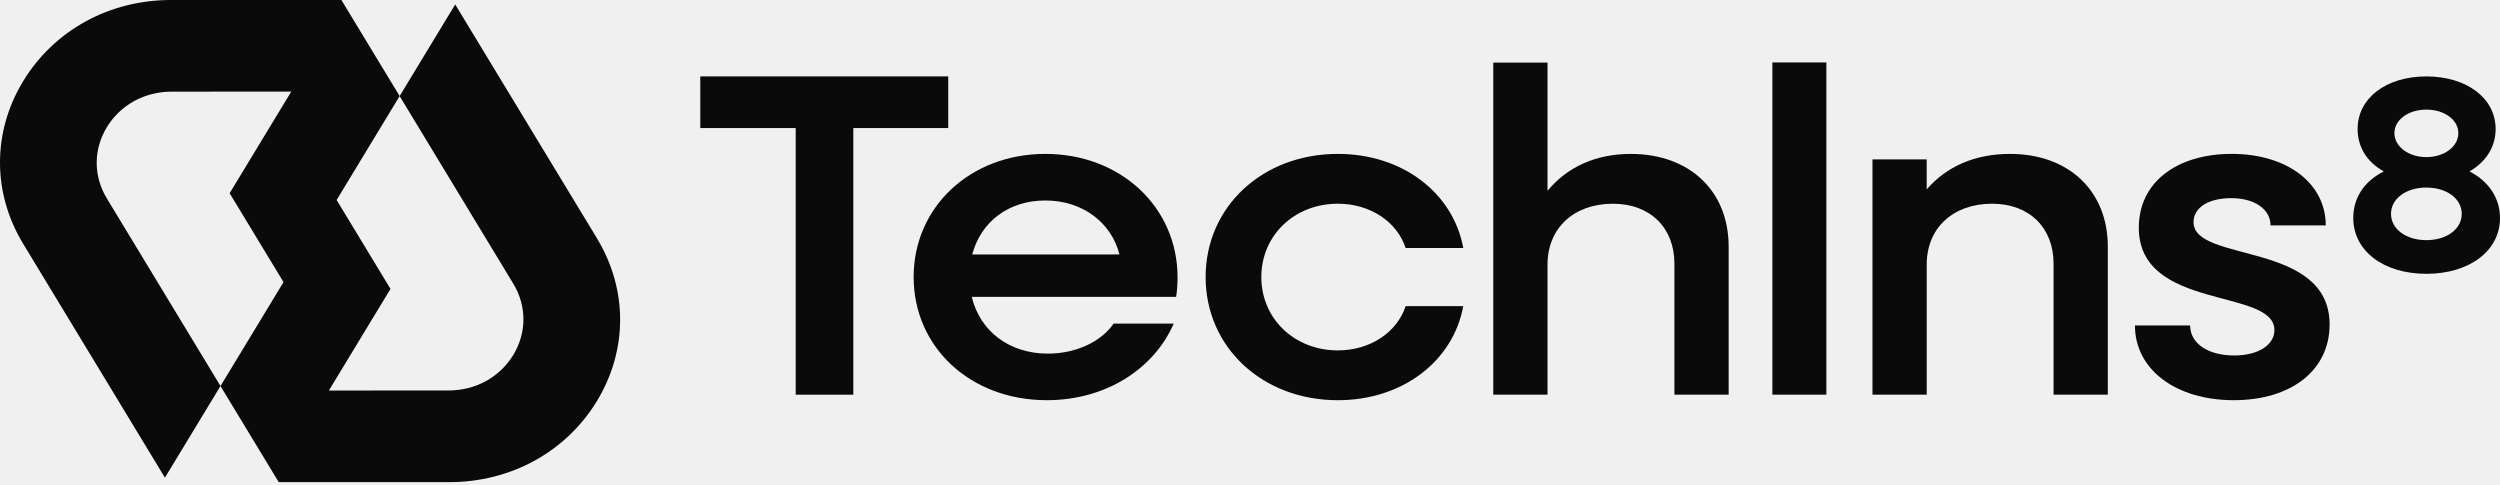
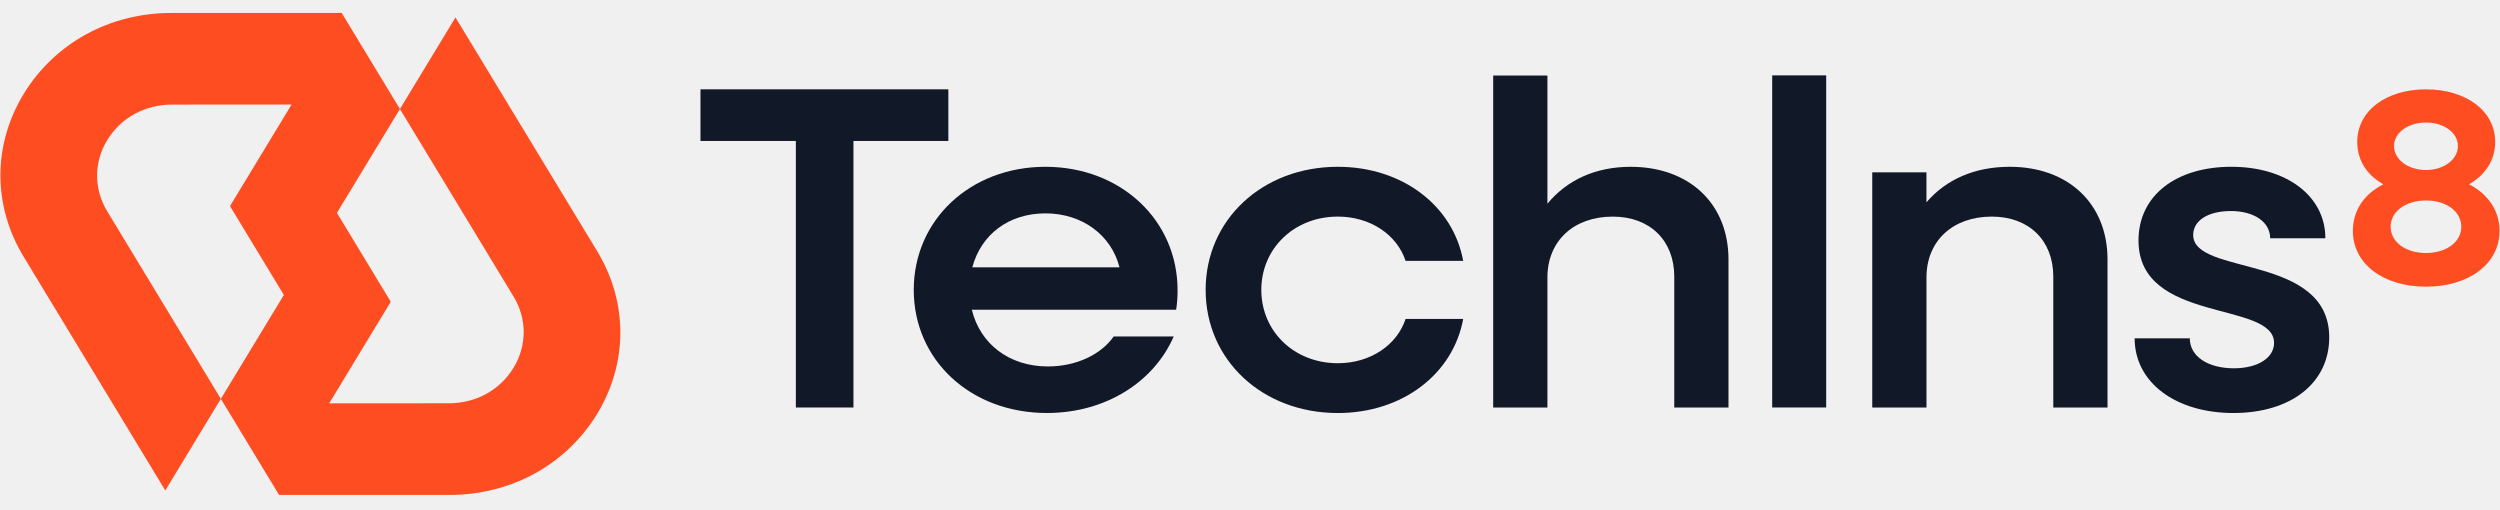
- <svg xmlns="http://www.w3.org/2000/svg" width="630" height="122" viewBox="0 0 630 122" fill="none">
-   <path d="M200.515 32.271H176.474V19.252H238.958V32.271H215.038V99.46H200.515V32.271Z" fill="#0A0A0A" />
-   <path d="M230.236 69.817C230.236 52.15 244.513 38.781 263.428 38.781C282.343 38.781 296.746 52.15 296.746 69.931C296.746 71.559 296.626 73.301 296.379 74.814H244.88C246.955 83.415 254.277 89.111 264.042 89.111C271.243 89.111 277.464 86.091 280.64 81.553H295.771C290.766 93.059 278.565 100.847 263.795 100.847C244.513 100.847 230.236 87.478 230.236 69.811V69.817ZM245 64.121H282.102C280.027 55.983 272.705 50.522 263.428 50.522C254.151 50.522 247.196 55.869 245 64.121Z" fill="#0A0A0A" />
-   <path d="M303.818 69.817C303.818 52.15 318.095 38.781 337.136 38.781C353.368 38.781 366.183 48.545 368.745 62.493H354.222C352.026 55.869 345.312 51.336 337.136 51.336C326.151 51.336 317.854 59.358 317.854 69.817C317.854 80.275 326.151 88.297 337.136 88.297C345.312 88.297 352.026 83.764 354.222 77.14H368.745C366.183 91.088 353.368 100.852 337.136 100.852C318.101 100.852 303.818 87.483 303.818 69.817Z" fill="#0A0A0A" />
-   <path d="M376.307 15.771H389.975V48.085C394.981 42.04 402.182 38.785 410.966 38.785C425.73 38.785 435.621 48.085 435.621 62.148V99.464H421.952V66.451C421.952 57.386 415.851 51.34 406.454 51.34C396.569 51.34 389.975 57.5 389.975 66.686V99.464H376.307V15.771Z" fill="#0A0A0A" />
-   <path d="M446.637 15.736H460.248V99.456H446.637V15.736Z" fill="#0A0A0A" />
-   <path d="M471.856 40.173H485.525V47.732C490.531 41.921 497.726 38.781 506.516 38.781C521.28 38.781 531.17 48.081 531.17 62.144V99.46H517.502V66.447C517.502 57.382 511.401 51.336 502.004 51.336C492.119 51.336 485.531 57.496 485.531 66.682V99.46H471.862V40.179L471.856 40.173Z" fill="#0A0A0A" />
-   <path d="M537.999 82.024H551.914C551.914 86.557 556.432 89.577 563.02 89.577C569.121 89.577 573.152 86.901 573.152 83.182C573.152 72.489 538.979 78.414 538.979 57.378C538.979 45.871 548.618 38.777 562.413 38.777C576.208 38.777 586.087 46.1 586.087 56.793H572.171C572.171 52.725 568.146 49.934 562.286 49.934C556.427 49.934 552.769 52.375 552.769 55.98C552.769 66.323 587.061 60.627 587.061 81.784C587.061 93.29 577.417 100.848 562.9 100.848C548.383 100.848 538.005 93.175 538.005 82.018L537.999 82.024Z" fill="#0A0A0A" />
-   <path d="M593.019 54.94C593.019 49.822 595.828 45.639 600.707 43.198C596.556 40.872 594.119 37.153 594.119 32.505C594.119 24.718 601.321 19.256 611.446 19.256C621.572 19.256 628.899 24.718 628.899 32.505C628.899 37.153 626.336 40.877 622.311 43.198C627.07 45.639 630 49.822 630 54.94C630 63.191 622.311 69.002 611.452 69.002C600.593 69.002 593.024 63.191 593.024 54.94H593.019ZM620.356 53.891C620.356 50.057 616.572 47.267 611.446 47.267C606.32 47.267 602.536 50.057 602.536 53.891C602.536 57.725 606.32 60.515 611.446 60.515C616.572 60.515 620.356 57.725 620.356 53.891ZM619.502 33.548C619.502 30.179 615.964 27.623 611.446 27.623C606.928 27.623 603.391 30.179 603.391 33.548C603.391 36.918 606.928 39.594 611.446 39.594C615.964 39.594 619.502 36.918 619.502 33.548Z" fill="#0A0A0A" />
-   <path d="M150.443 60.067L114.711 1.12L100.71 24.215L129.349 71.487C132.755 77.112 132.76 83.818 129.349 89.438C127.675 92.195 125.301 94.473 122.48 96.024C119.653 97.58 116.385 98.399 113.025 98.399L82.878 98.41L98.405 72.803L84.828 50.401L100.71 24.209L86.032 4.73563e-05H43.076C35.45 -0.011 28.002 1.868 21.535 5.423C15.073 8.973 9.649 14.172 5.836 20.452C-1.944 33.28 -1.944 48.593 5.83 61.422L41.562 120.37L55.563 97.274L26.924 50.002C23.518 44.377 23.513 37.671 26.924 32.057C28.598 29.299 30.972 27.022 33.793 25.471C36.62 23.915 39.888 23.095 43.248 23.095L73.395 23.084L57.868 48.692L71.445 71.094L55.563 97.285L70.241 121.5H113.197C120.823 121.511 128.271 119.632 134.739 116.077C141.2 112.527 146.624 107.328 150.437 101.048C158.218 88.22 158.218 72.907 150.443 60.078V60.067Z" fill="#0A0A0A" />
+ <svg xmlns="http://www.w3.org/2000/svg" width="152" height="31" viewBox="0 0 152 31" fill="none">
+   <g clip-path="url(#clip0_53_140)">
+     <g clip-path="url(#clip1_53_140)">
+       <path d="M48.388 8.571H42.589V5.431H57.66V8.571H51.89V24.776H48.388V8.571Z" fill="#111827" />
+       <path d="M55.556 17.626C55.556 13.365 59 10.141 63.562 10.141C68.124 10.141 71.597 13.365 71.597 17.654C71.597 18.047 71.569 18.467 71.509 18.832H59.088C59.589 20.906 61.355 22.28 63.71 22.28C65.447 22.28 66.947 21.552 67.713 20.457H71.362C70.155 23.232 67.212 25.11 63.65 25.11C59 25.11 55.556 21.886 55.556 17.625V17.626ZM59.117 16.253H68.066C67.565 14.29 65.799 12.973 63.562 12.973C61.324 12.973 59.647 14.262 59.117 16.253Z" fill="#111827" />
+       <path d="M73.303 17.626C73.303 13.365 76.746 10.141 81.339 10.141C85.254 10.141 88.344 12.496 88.962 15.86H85.46C84.93 14.262 83.311 13.169 81.339 13.169C78.689 13.169 76.688 15.104 76.688 17.626C76.688 20.149 78.689 22.084 81.339 22.084C83.311 22.084 84.93 20.99 85.46 19.393H88.962C88.344 22.757 85.254 25.112 81.339 25.112C76.748 25.112 73.303 21.887 73.303 17.626Z" fill="#111827" />
+       <path d="M90.786 4.592H94.083V12.385C95.29 10.927 97.027 10.142 99.146 10.142C102.707 10.142 105.092 12.385 105.092 15.777V24.777H101.795V16.815C101.795 14.628 100.324 13.17 98.057 13.17C95.673 13.17 94.083 14.656 94.083 16.871V24.777H90.786V4.592Z" fill="#111827" />
+       <path d="M107.749 4.583H111.032V24.775H107.749V4.583Z" fill="#111827" />
+       <path d="M113.831 10.477H117.128V12.3C118.335 10.898 120.071 10.141 122.191 10.141C125.752 10.141 128.137 12.384 128.137 15.776V24.776H124.84V16.814C124.84 14.627 123.369 13.169 121.103 13.169C118.718 13.169 117.13 14.655 117.13 16.87V24.776H113.833V10.478L113.831 10.477Z" fill="#111827" />
+       <path d="M129.784 20.571H133.14C133.14 21.664 134.23 22.392 135.819 22.392C137.29 22.392 138.263 21.747 138.263 20.85C138.263 18.271 130.021 19.7 130.021 14.626C130.021 11.851 132.345 10.14 135.672 10.14C139 10.14 141.382 11.906 141.382 14.485H138.026C138.026 13.504 137.055 12.831 135.642 12.831C134.229 12.831 133.346 13.42 133.346 14.289C133.346 16.784 141.617 15.41 141.617 20.513C141.617 23.288 139.291 25.111 135.79 25.111C132.289 25.111 129.786 23.26 129.786 20.569L129.784 20.571Z" fill="#111827" />
+       <path d="M143.054 14.038C143.054 12.804 143.732 11.795 144.908 11.206C143.907 10.645 143.32 9.748 143.32 8.627C143.32 6.749 145.057 5.432 147.499 5.432C149.941 5.432 151.708 6.749 151.708 8.627C151.708 9.748 151.09 10.647 150.119 11.206C151.267 11.795 151.973 12.804 151.973 14.038C151.973 16.029 150.119 17.43 147.5 17.43C144.881 17.43 143.055 16.029 143.055 14.038H143.054ZM149.648 13.785C149.648 12.861 148.735 12.188 147.499 12.188C146.262 12.188 145.35 12.861 145.35 13.785C145.35 14.71 146.262 15.383 147.499 15.383C148.735 15.383 149.648 14.71 149.648 13.785ZM149.442 8.879C149.442 8.066 148.588 7.45 147.499 7.45C146.409 7.45 145.556 8.066 145.556 8.879C145.556 9.692 146.409 10.337 147.499 10.337C148.588 10.337 149.442 9.692 149.442 8.879Z" fill="#FF4D22" />
+       <path d="M36.311 15.275L27.693 1.058L24.316 6.628L31.224 18.029C32.045 19.386 32.046 21.003 31.224 22.359C30.82 23.024 30.247 23.573 29.567 23.947C28.885 24.323 28.097 24.52 27.286 24.52L20.015 24.523L23.76 18.347L20.486 12.944L24.316 6.627L20.776 0.788H10.416C8.576 0.785 6.78 1.238 5.22 2.096C3.662 2.952 2.354 4.206 1.434 5.72C-0.443 8.814 -0.443 12.508 1.433 15.602L10.05 29.819L13.428 24.249L6.52 12.848C5.699 11.491 5.697 9.873 6.52 8.519C6.924 7.854 7.496 7.305 8.177 6.931C8.859 6.556 9.647 6.358 10.457 6.358L17.728 6.355L13.983 12.531L17.258 17.934L13.428 24.252L16.968 30.092H27.328C29.167 30.094 30.963 29.641 32.523 28.784C34.082 27.928 35.39 26.674 36.31 25.159C38.186 22.065 38.186 18.372 36.311 15.278V15.275Z" fill="#FF4D22" />
+     </g>
+   </g>
+   <defs>
+     <clipPath id="clip0_53_140">
+       <rect width="152" height="29.425" fill="white" transform="translate(0 0.787666)" />
+     </clipPath>
+     <clipPath id="clip1_53_140">
+       <rect width="151.947" height="29.425" fill="white" transform="translate(0.0263672 0.787666)" />
+     </clipPath>
+   </defs>
</svg>
